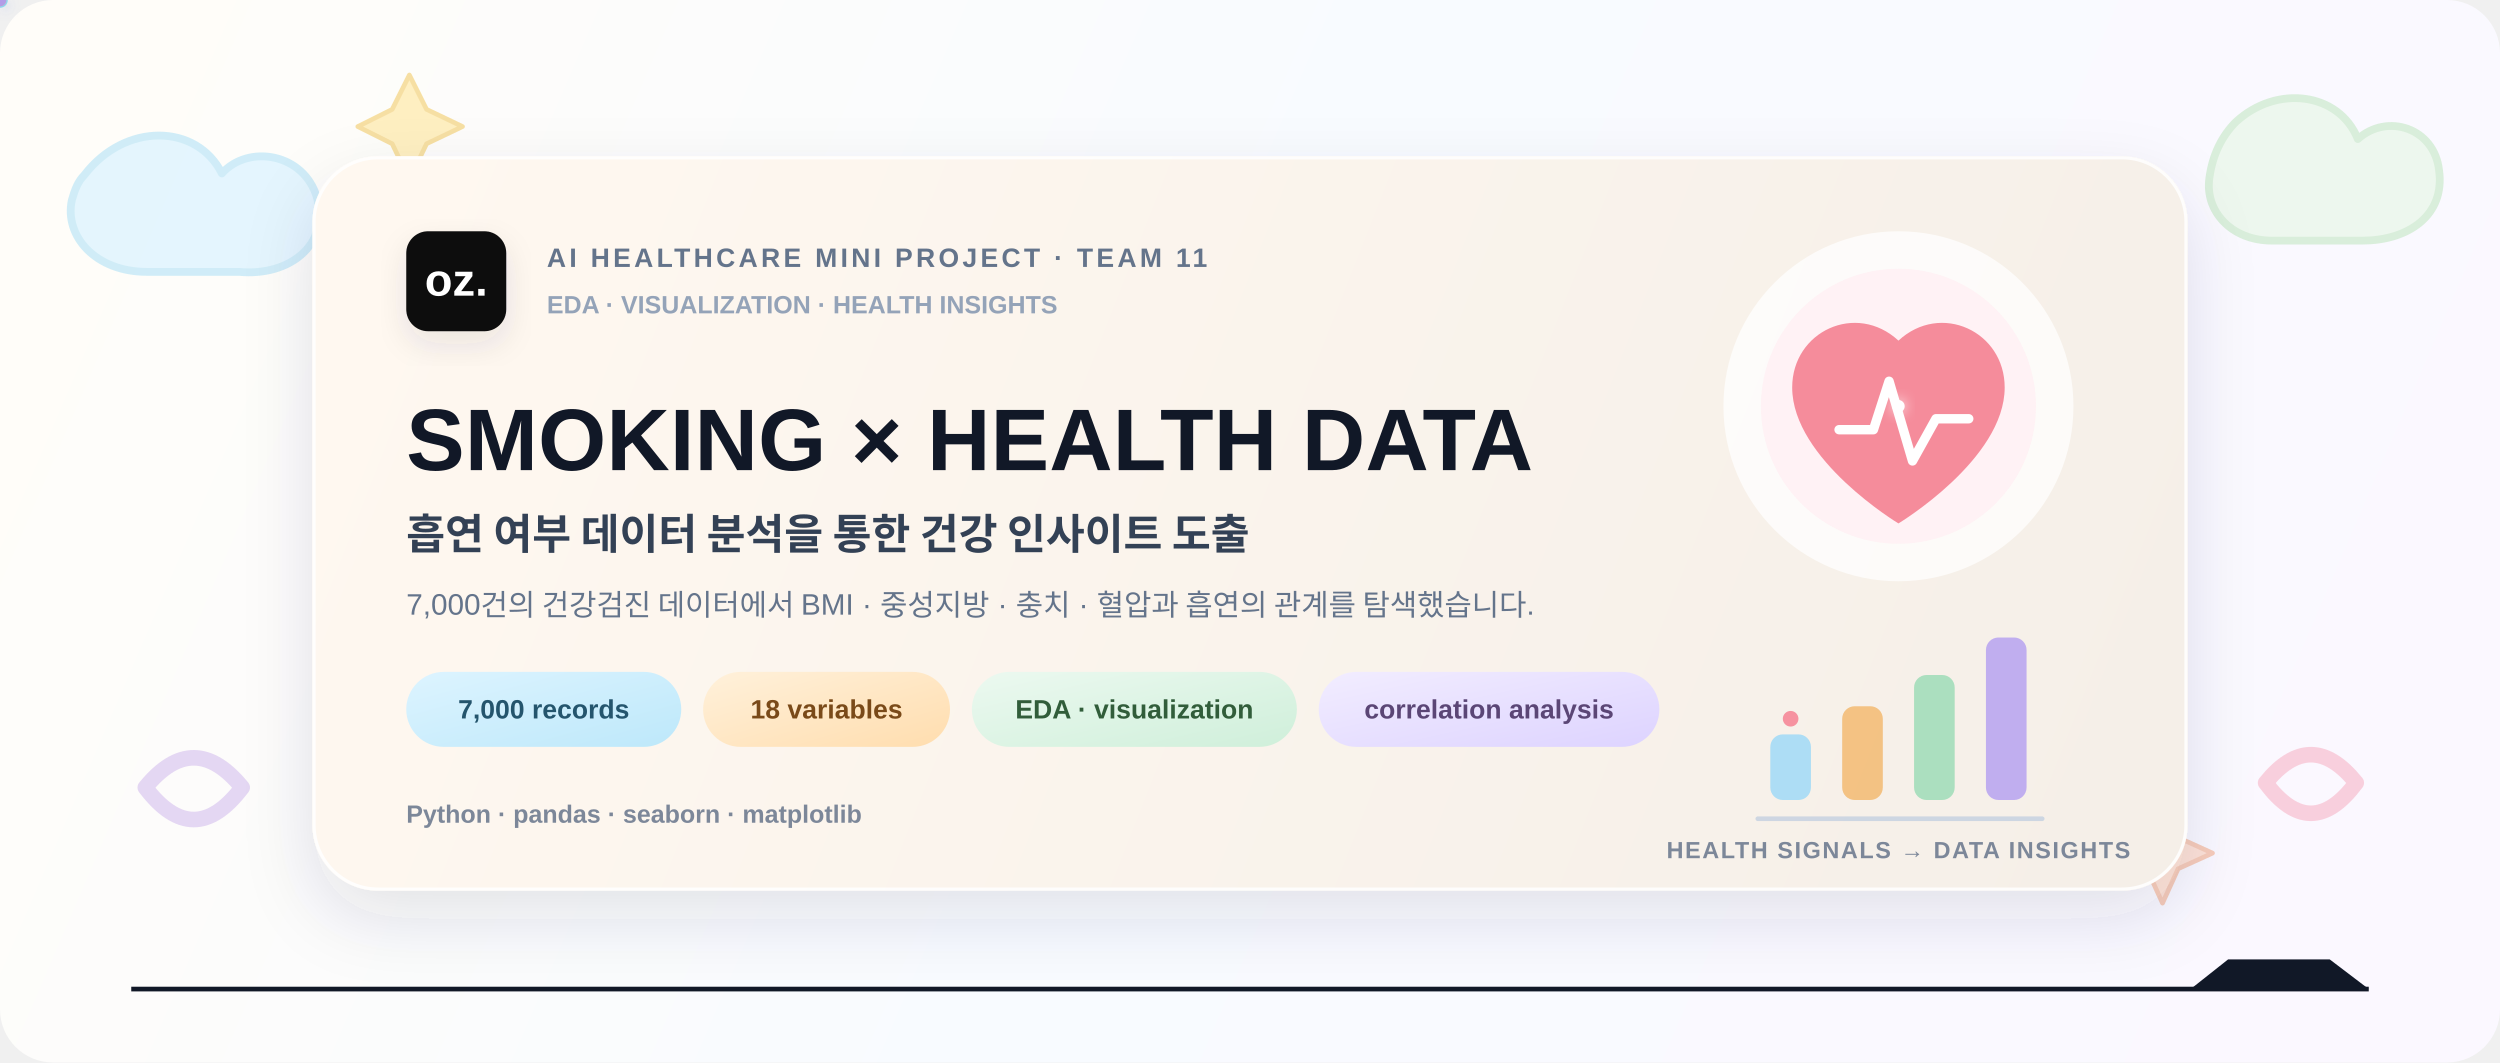
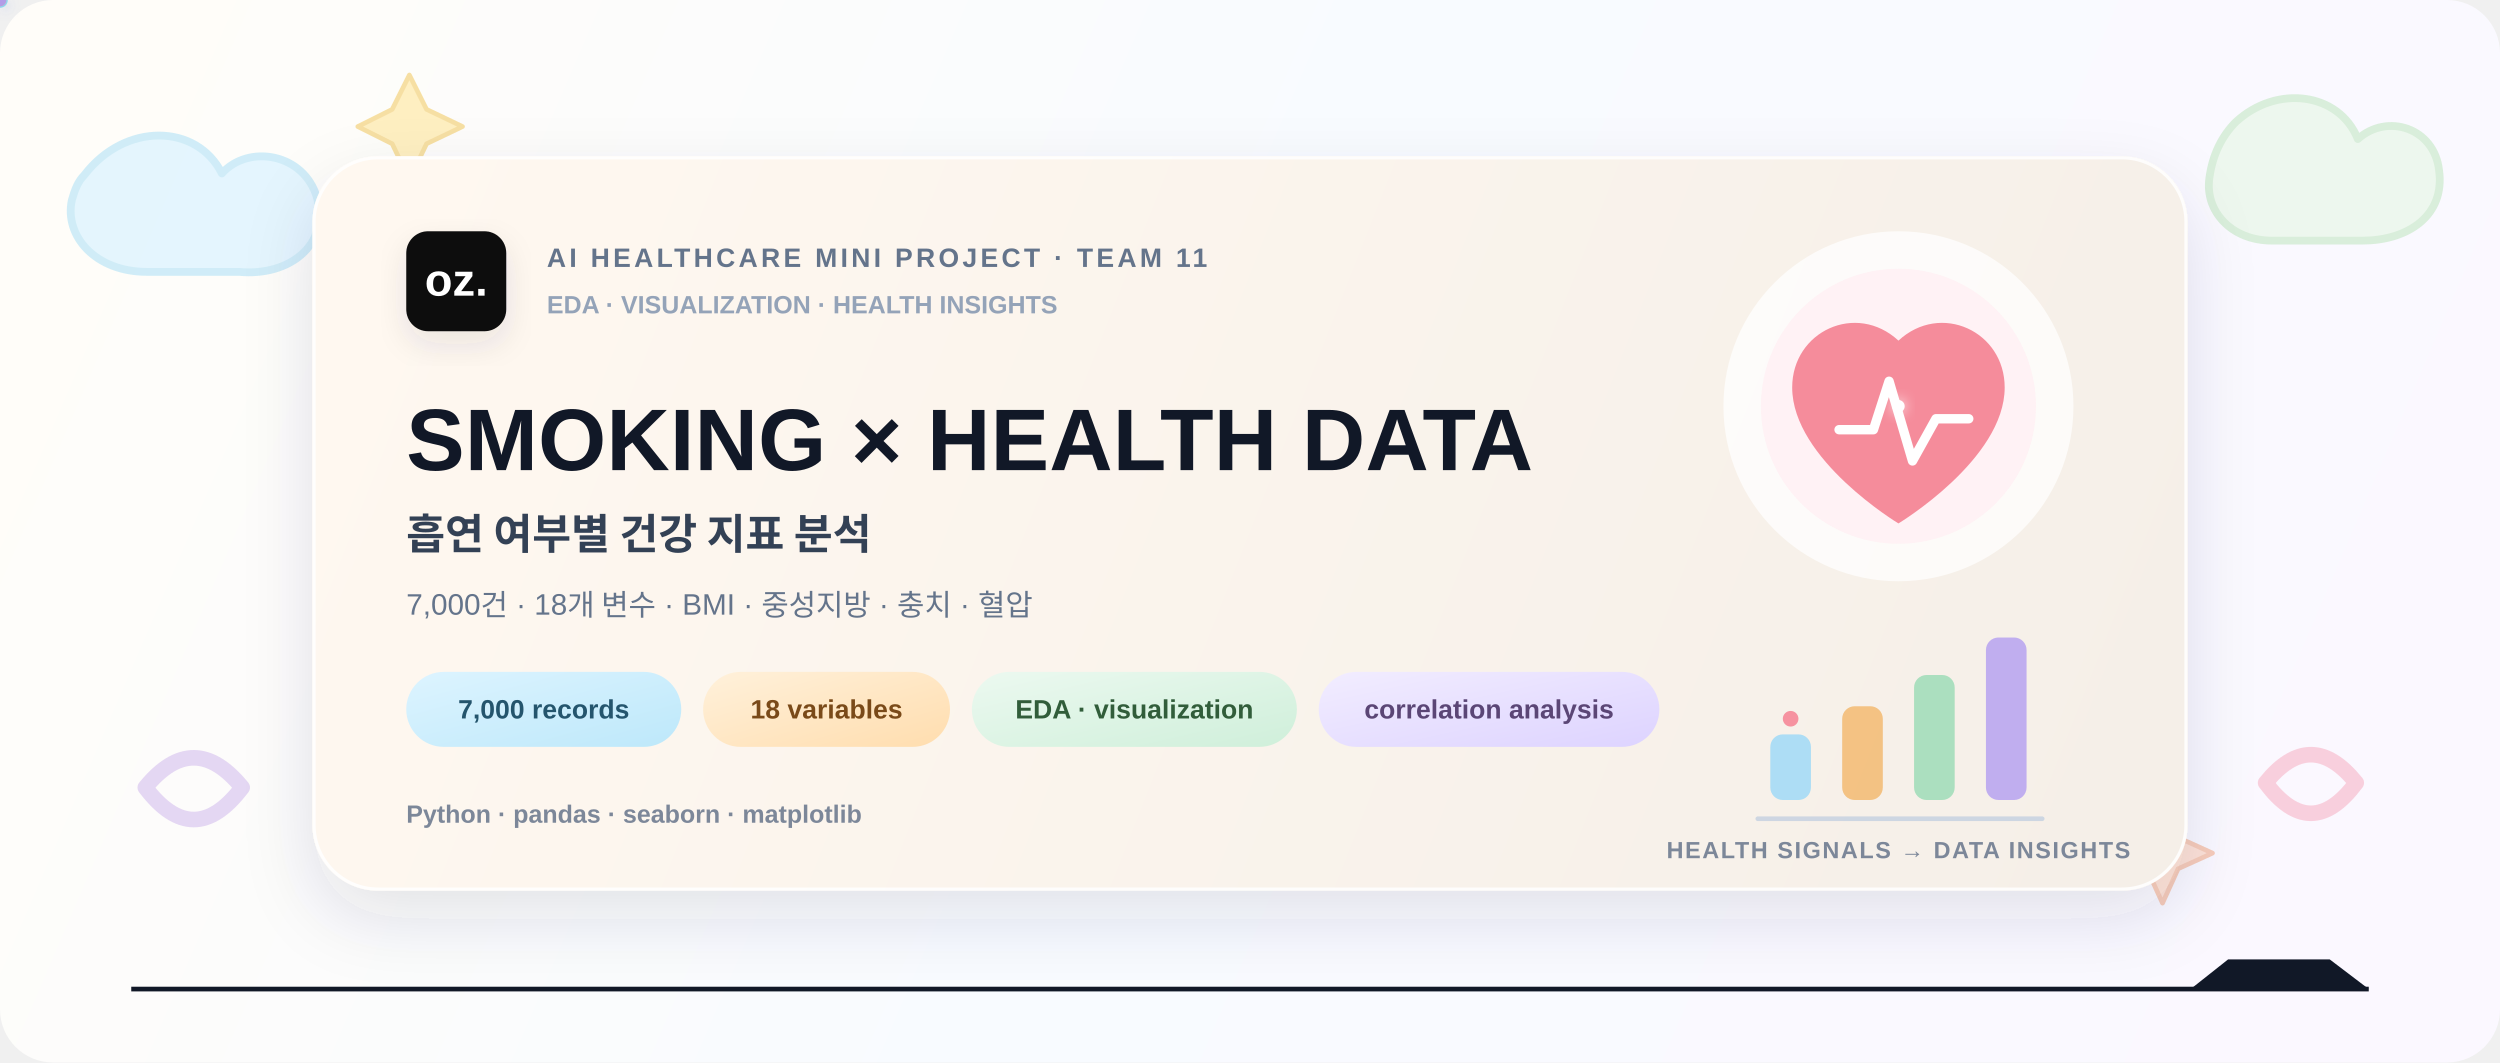
<svg xmlns="http://www.w3.org/2000/svg" width="1600" height="680" viewBox="0 0 1600 680" role="img" aria-labelledby="title desc">
  <defs>
    <linearGradient id="bg" x1="80" y1="30" x2="1520" y2="650" gradientUnits="userSpaceOnUse">
      <stop offset="0" stop-color="#FFFDF9" />
      <stop offset="0.48" stop-color="#F8FBFF" />
      <stop offset="1" stop-color="#FBF8FF" />
    </linearGradient>
    <linearGradient id="panel" x1="240" y1="120" x2="1360" y2="560" gradientUnits="userSpaceOnUse">
      <stop offset="0" stop-color="#FFF8F0" />
      <stop offset="1" stop-color="#F5EFE8" />
    </linearGradient>
    <linearGradient id="blue" x1="0" y1="0" x2="1" y2="1">
      <stop stop-color="#DDF4FF" />
      <stop offset="1" stop-color="#BDE8FA" />
    </linearGradient>
    <linearGradient id="orange" x1="0" y1="0" x2="1" y2="1">
      <stop stop-color="#FFF1DB" />
      <stop offset="1" stop-color="#FFDDAE" />
    </linearGradient>
    <linearGradient id="green" x1="0" y1="0" x2="1" y2="1">
      <stop stop-color="#ECF9F0" />
      <stop offset="1" stop-color="#CFEFDA" />
    </linearGradient>
    <linearGradient id="purple" x1="0" y1="0" x2="1" y2="1">
      <stop stop-color="#F2EDFF" />
      <stop offset="1" stop-color="#DDD3FF" />
    </linearGradient>
    <filter id="panelShadow" x="-15%" y="-20%" width="130%" height="150%">
      <feDropShadow dx="0" dy="18" stdDeviation="22" flood-color="#334155" flood-opacity="0.12" />
    </filter>
    <filter id="soft" x="-25%" y="-25%" width="150%" height="160%">
      <feDropShadow dx="0" dy="8" stdDeviation="10" flood-color="#334155" flood-opacity="0.10" />
    </filter>
    <filter id="glow" x="-80%" y="-80%" width="260%" height="260%">
      <feGaussianBlur stdDeviation="4" result="blur" />
      <feMerge>
        <feMergeNode in="blur" />
        <feMergeNode in="SourceGraphic" />
      </feMerge>
    </filter>
  </defs>
  <rect width="1600" height="680" rx="34" fill="url(#bg)" />
  <g opacity="0.70" stroke-linecap="round" stroke-linejoin="round">
    <path d="M54 112 C80 78 126 79 142 111 C159 92 195 98 203 127 C211 157 185 177 153 174 H94 C61 174 41 151 46 128 C48 121 50 116 54 112 Z" fill="#D8F2FF" stroke="#BCE6F6" stroke-width="5" />
    <path d="M1431 78 C1457 54 1497 59 1509 89 C1528 72 1558 82 1561 109 C1565 138 1541 154 1512 154 H1454 C1428 154 1411 135 1414 114 C1416 99 1422 87 1431 78 Z" fill="#E7F7E7" stroke="#CBE9CC" stroke-width="5" />
    <path d="M93 504 q31 -38 62 0 q-31 41 -62 0" fill="none" stroke="#DAC7EF" stroke-width="10" />
    <path d="M1450 501 q29 -36 58 0 q-29 39 -58 0" fill="none" stroke="#F7BECF" stroke-width="10" />
    <path d="M251 70 l11 -22 l11 22 l23 11 l-23 11 l-11 23 l-11 -23 l-22 -11z" fill="#FFE9A8" stroke="#F4D37D" stroke-width="3" />
    <path d="M1374 536 l10 -21 l10 21 l22 10 l-22 10 l-10 22 l-10 -22 l-21 -10z" fill="#FFD9C4" stroke="#F5B99B" stroke-width="3" />
  </g>
  <g opacity="0.84" filter="url(#glow)">
    <circle r="5" fill="#7CCDF0">
      <animateMotion dur="10s" repeatCount="indefinite" path="M84 606 C340 548 520 614 766 575 C1000 538 1218 603 1518 548" />
    </circle>
    <circle r="4" fill="#F4AD67">
      <animateMotion dur="12s" repeatCount="indefinite" path="M1515 150 C1274 191 1114 122 902 163 C649 212 421 130 95 178" />
    </circle>
    <circle r="4" fill="#A78CE5">
      <animateMotion dur="14s" repeatCount="indefinite" path="M130 353 C352 293 531 357 768 315 C1022 270 1233 350 1478 302" />
    </circle>
  </g>
  <rect x="200" y="100" width="1200" height="470" rx="42" fill="url(#panel)" filter="url(#panelShadow)" />
  <rect x="201" y="101" width="1198" height="468" rx="41" fill="none" stroke="#FFFFFF" stroke-opacity="0.86" stroke-width="2" />
  <rect x="260" y="148" width="64" height="64" rx="14" fill="#111111" filter="url(#soft)" />
  <text x="292" y="181" text-anchor="middle" dominant-baseline="middle" fill="#FFFFFF" font-family="Arial, Helvetica, sans-serif" font-size="29" font-weight="800">oz.</text>
  <text x="350" y="166" dominant-baseline="middle" fill="#64748B" font-family="Arial, Helvetica, sans-serif" font-size="17" font-weight="700" letter-spacing="2.1">AI HEALTHCARE MINI PROJECT · TEAM 11</text>
  <text x="350" y="196" dominant-baseline="middle" fill="#94A3B8" font-family="Arial, Helvetica, sans-serif" font-size="16" font-weight="600">EDA · VISUALIZATION · HEALTH INSIGHTS</text>
  <text x="260" y="285" dominant-baseline="middle" fill="#111827" font-family="Arial, Helvetica, sans-serif" font-size="56" font-weight="800" letter-spacing="0.2">SMOKING × HEALTH DATA</text>
-   <text x="260" y="342" dominant-baseline="middle" fill="#334155" font-family="'NanumSquare', 'Apple SD Gothic Neo', 'Malgun Gothic', Arial, sans-serif" font-size="27" font-weight="700">흡연 여부 데이터 분석을 통한 건강 인사이트 도출</text>
-   <text x="260" y="388" dominant-baseline="middle" fill="#64748B" font-family="'NanumSquare', 'Apple SD Gothic Neo', 'Malgun Gothic', Arial, sans-serif" font-size="19">7,000건의 건강검진 데이터에서 BMI · 중성지방 · 충치 · 혈압과 흡연의 관계를 탐색했습니다.</text>
+   <text x="260" y="342" dominant-baseline="middle" fill="#334155" font-family="'NanumSquare', 'Apple SD Gothic Neo', 'Malgun Gothic', Arial, sans-serif" font-size="27" font-weight="700">흡연 여부별 건강 지표 분석</text>
+   <text x="260" y="388" dominant-baseline="middle" fill="#64748B" font-family="'NanumSquare', 'Apple SD Gothic Neo', 'Malgun Gothic', Arial, sans-serif" font-size="19">7,000건 · 18개 변수 · BMI · 중성지방 · 충치 · 혈압</text>
  <g font-family="Arial, Helvetica, sans-serif" font-size="17" font-weight="700">
    <rect x="260" y="430" width="176" height="48" rx="24" fill="url(#blue)" />
    <text x="348" y="455" text-anchor="middle" dominant-baseline="middle" fill="#24556D">7,000 records</text>
    <rect x="450" y="430" width="158" height="48" rx="24" fill="url(#orange)" />
    <text x="529" y="455" text-anchor="middle" dominant-baseline="middle" fill="#7A4A19">18 variables</text>
    <rect x="622" y="430" width="208" height="48" rx="24" fill="url(#green)" />
    <text x="726" y="455" text-anchor="middle" dominant-baseline="middle" fill="#315D3A">EDA · visualization</text>
    <rect x="844" y="430" width="218" height="48" rx="24" fill="url(#purple)" />
    <text x="953" y="455" text-anchor="middle" dominant-baseline="middle" fill="#5B4676">correlation analysis</text>
  </g>
  <text x="260" y="522" dominant-baseline="middle" fill="#7C8799" font-family="Arial, Helvetica, sans-serif" font-size="16" font-weight="600">Python · pandas · seaborn · matplotlib</text>
  <g transform="translate(1215 260)">
    <circle cx="0" cy="0" r="112" fill="#FFFFFF" opacity="0.74" />
    <circle cx="0" cy="0" r="88" fill="#FFF1F4" opacity="0.95">
      <animate attributeName="r" values="88;92;88" dur="3.2s" repeatCount="indefinite" />
    </circle>
    <path d="M0 -42 C-27 -67 -68 -48 -68 -12 C-68 34 0 75 0 75 C0 75 68 34 68 -12 C68 -48 27 -67 0 -42 Z" fill="#F58C9B" />
    <path d="M-38 15 H-16 L-6 -16 L9 35 L24 8 H45" fill="none" stroke="#FFFFFF" stroke-width="6" stroke-linecap="round" stroke-linejoin="round" />
    <circle r="4" fill="#FFFFFF" filter="url(#glow)">
      <animateMotion dur="3.5s" repeatCount="indefinite" path="M-38 15 H-16 L-6 -16 L9 35 L24 8 H45" />
    </circle>
  </g>
  <g transform="translate(1133 406)" opacity="0.94">
    <rect x="0" y="64" width="26" height="42" rx="8" fill="#A8DCF5" />
    <rect x="46" y="46" width="26" height="60" rx="8" fill="#F3BF7C" />
    <rect x="92" y="26" width="26" height="80" rx="8" fill="#A7DEBC" />
    <rect x="138" y="2" width="26" height="104" rx="8" fill="#BDAAEF" />
    <path d="M-8 118 H174" stroke="#CBD5E1" stroke-width="3" stroke-linecap="round" />
    <circle cx="13" cy="54" r="5" fill="#F58C9B">
      <animate attributeName="cx" values="13;59;105;151;13" dur="6s" repeatCount="indefinite" />
      <animate attributeName="cy" values="54;38;18;-8;54" dur="6s" repeatCount="indefinite" />
    </circle>
  </g>
  <text x="1215" y="545" text-anchor="middle" dominant-baseline="middle" fill="#7C8799" font-family="Arial, Helvetica, sans-serif" font-size="15" font-weight="700" letter-spacing="1">HEALTH SIGNALS → DATA INSIGHTS</text>
  <path d="M84 633 H1516" stroke="#111827" stroke-width="3" />
  <path d="M1402 633 H1516 L1491 614 H1426 Z" fill="#111827" />
</svg>
